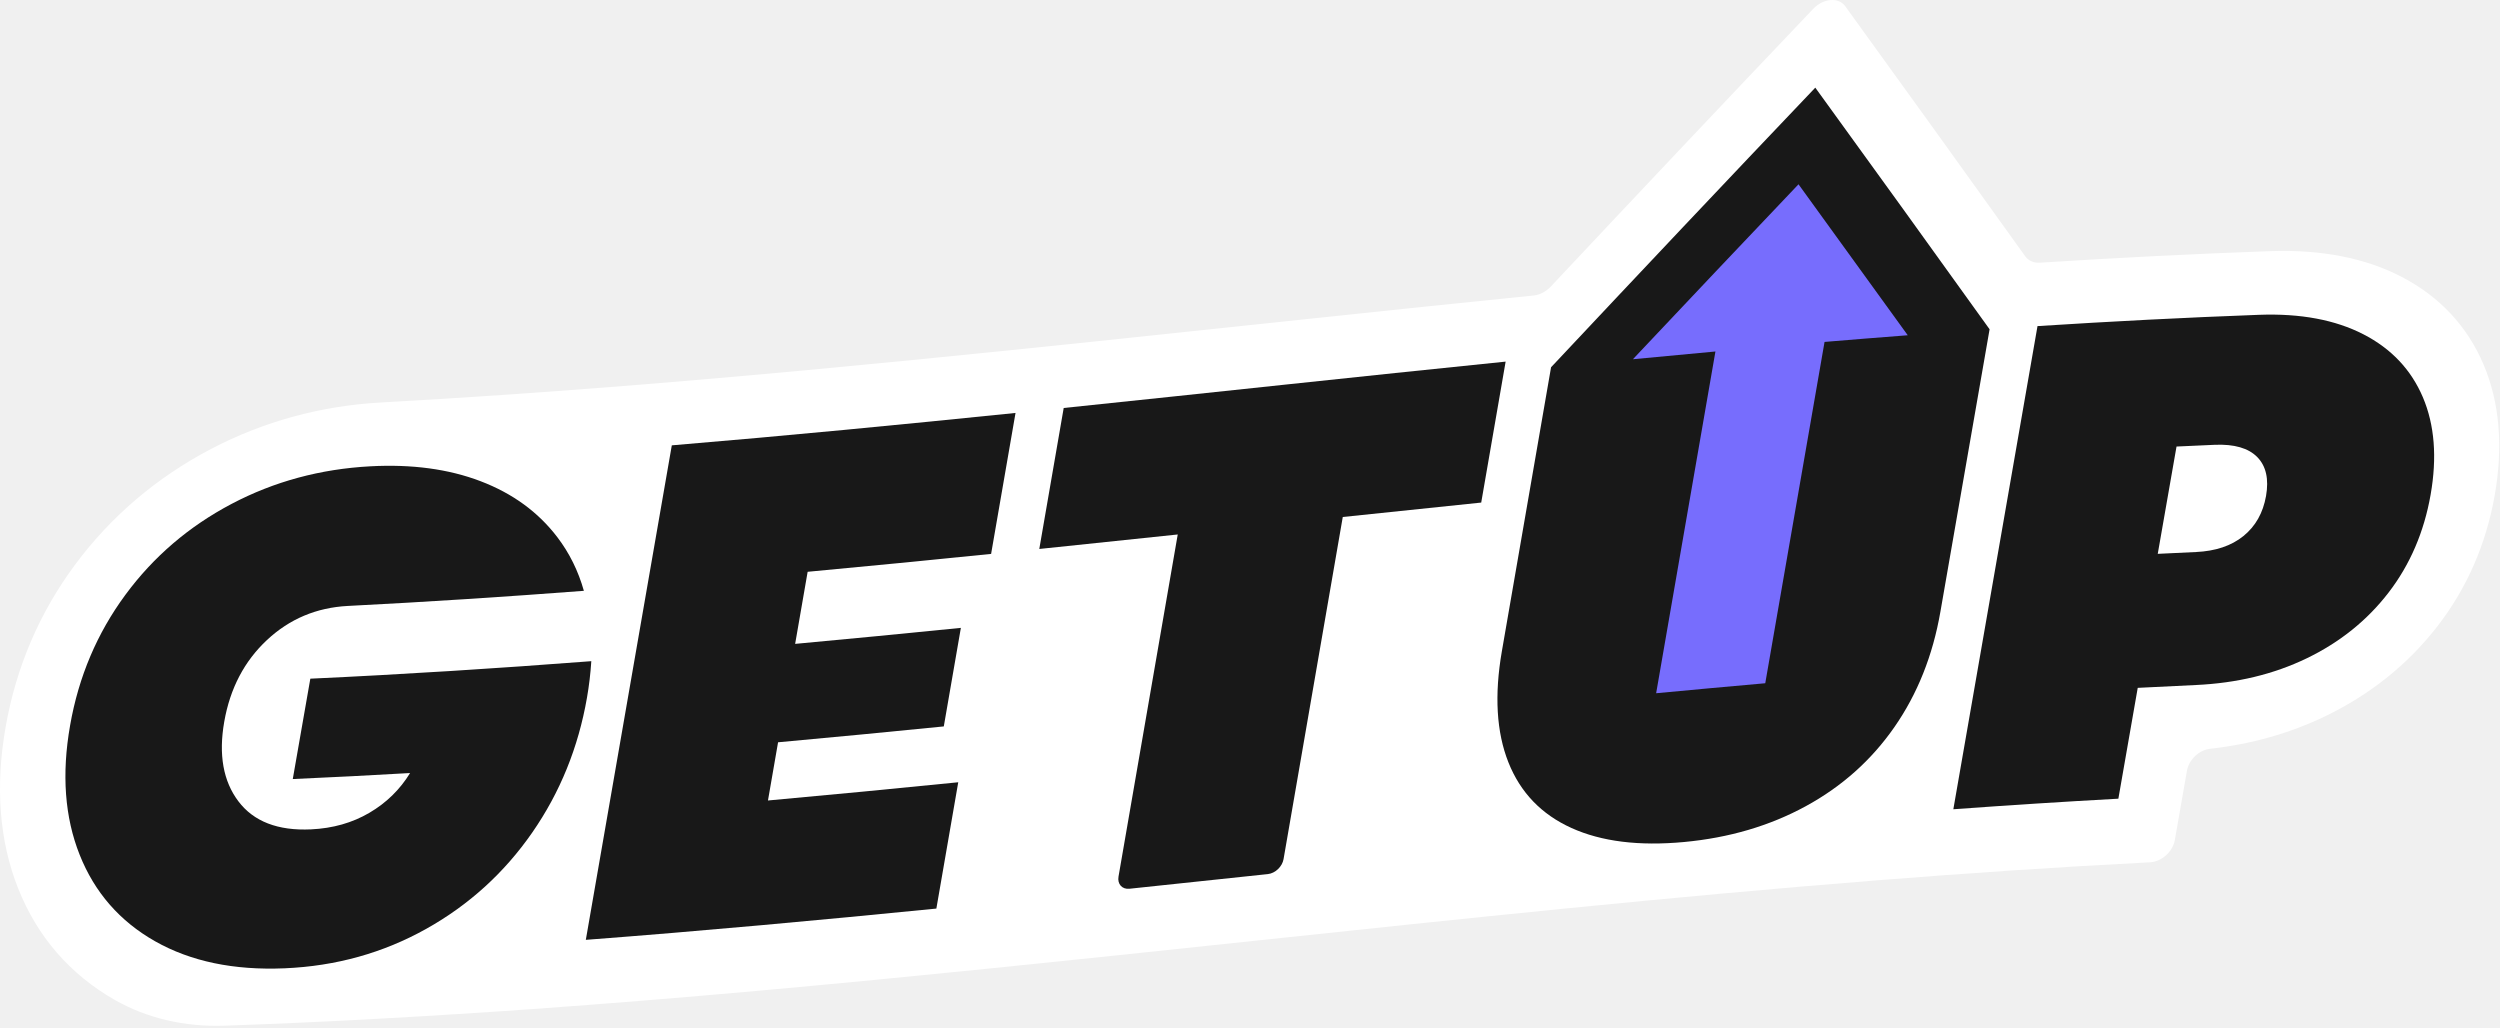
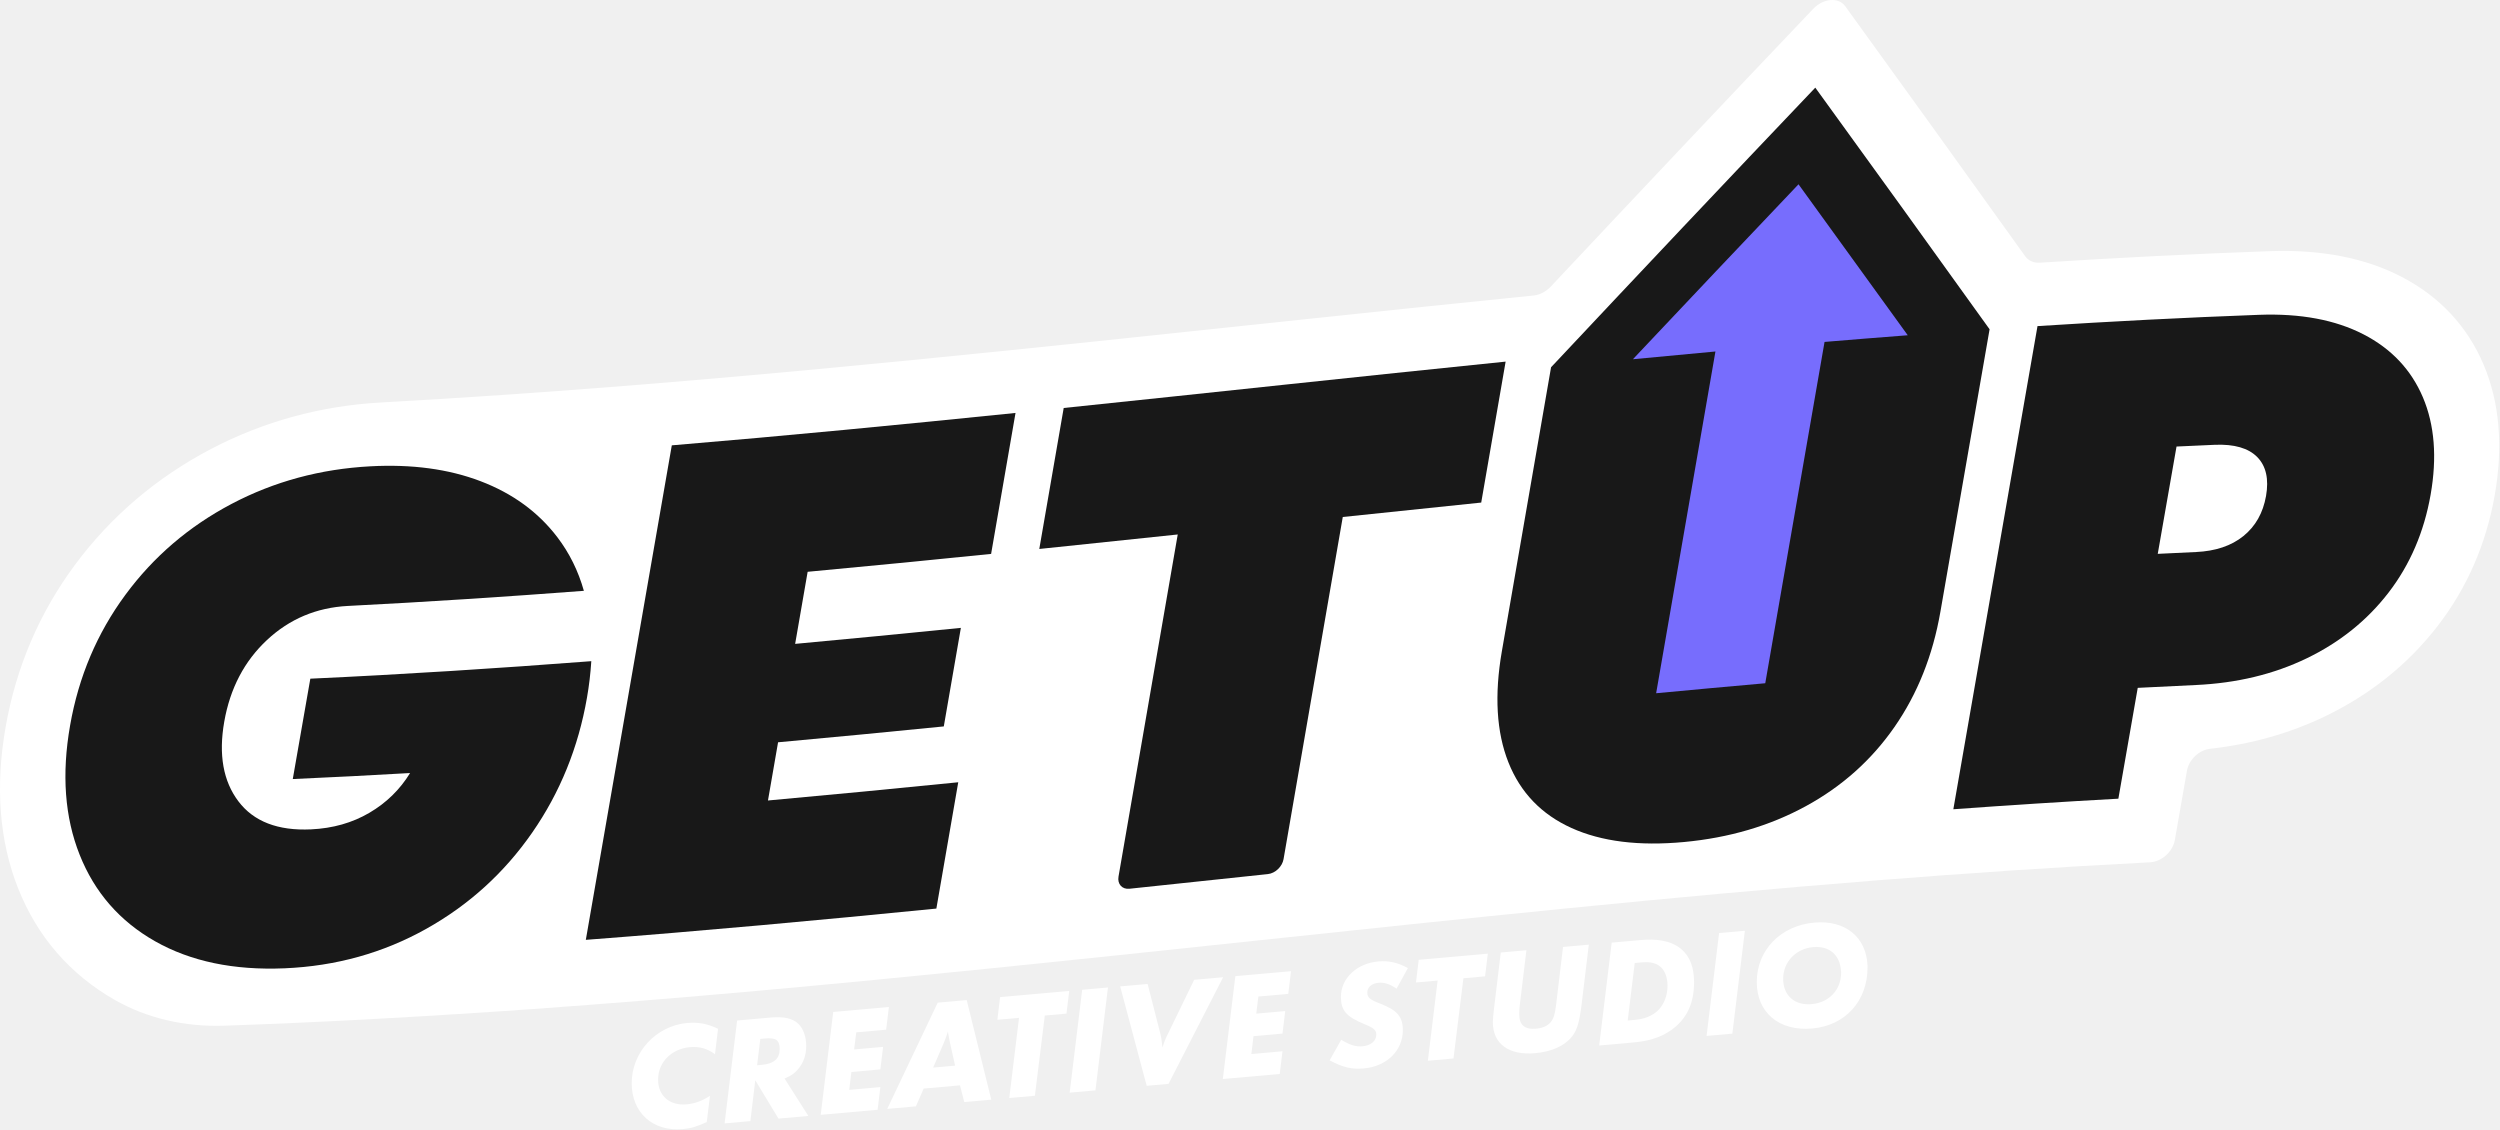
- <svg xmlns="http://www.w3.org/2000/svg" width="100%" height="100%" viewBox="0 0 1494 614" version="1.1" xml:space="preserve" style="fill-rule:evenodd;clip-rule:evenodd;stroke-linejoin:round;stroke-miterlimit:2;">
-   <g transform="matrix(1,0,0,1,-940.9348,-1878.108)">
-     <g>
-       <g transform="matrix(6.401154,0,0,6.401154,2425.19,2272.029)">
-         <path d="M0,-27.477C-1.518,-31.062 -4.096,-33.842 -7.672,-35.699C-11.032,-37.444 -15.157,-38.261 -19.921,-38.093C-27.09,-37.839 -34.258,-37.472 -41.427,-37.015C-42.001,-36.979 -42.503,-37.197 -42.802,-37.613C-48.403,-45.444 -54.004,-53.222 -59.605,-60.959C-60.23,-61.824 -61.649,-61.706 -62.597,-60.71C-70.758,-52.142 -78.92,-43.492 -87.081,-34.799C-87.531,-34.317 -88.123,-34.008 -88.698,-33.95C-102.473,-32.564 -116.249,-31.06 -130.024,-29.621C-132.525,-29.36 -135.026,-29.101 -137.526,-28.846C-149.722,-27.599 -161.918,-26.43 -174.114,-25.465C-181.481,-24.883 -188.847,-24.375 -196.214,-23.97C-196.226,-23.969 -196.238,-23.97 -196.249,-23.969C-201.896,-23.658 -207.254,-22.2 -212.183,-19.619C-217.237,-16.968 -221.505,-13.347 -224.869,-8.813C-228.183,-4.347 -230.36,0.727 -231.344,6.307C-232.328,11.888 -231.938,16.963 -230.187,21.381C-228.407,25.876 -225.371,29.403 -221.165,31.808C-218.173,33.514 -214.649,34.347 -210.905,34.217C-206.564,34.066 -202.224,33.873 -197.883,33.644C-193.578,33.416 -189.272,33.153 -184.967,32.859C-184.022,32.795 -183.078,32.729 -182.133,32.662C-167.932,31.651 -153.731,30.324 -139.531,28.882C-135.522,28.476 -131.512,28.059 -127.503,27.639C-123.194,27.187 -118.886,26.729 -114.577,26.272C-95.248,24.221 -75.918,22.175 -56.589,20.642C-48.111,19.969 -39.632,19.395 -31.153,18.963C-30.064,18.908 -29.024,17.974 -28.833,16.876C-28.457,14.725 -28.081,12.574 -27.705,10.423C-27.523,9.386 -26.58,8.481 -25.543,8.366C-21.721,7.939 -18.13,6.93 -14.835,5.347C-10.62,3.322 -7.08,0.495 -4.306,-3.09C-1.572,-6.623 0.22,-10.72 1.027,-15.292C1.831,-19.855 1.487,-23.955 0,-27.477" style="fill:white;fill-rule:nonzero;" />
-       </g>
-       <g transform="matrix(6.401154,0,0,6.401154,1405.91,2242.948)">
-         <path d="M0,12.302C5.157,11.833 10.314,11.336 15.472,10.821C16.003,7.755 16.534,4.688 17.066,1.621C11.909,2.139 6.751,2.64 1.594,3.115C1.983,0.872 2.372,-1.371 2.761,-3.614C8.471,-4.144 14.18,-4.705 19.889,-5.285C20.649,-9.671 21.409,-14.057 22.168,-18.444C11.472,-17.349 0.775,-16.312 -9.921,-15.42C-12.597,-0.022 -15.273,15.367 -17.948,30.746C-7.04,29.915 3.869,28.911 14.778,27.827C15.459,23.896 16.14,19.966 16.821,16.035C10.899,16.629 4.979,17.201 -0.943,17.736C-0.629,15.925 -0.314,14.113 0,12.302" style="fill:rgb(24,24,24);fill-rule:nonzero;" />
-       </g>
-       <g transform="matrix(6.401154,0,0,6.401154,1562.013,2297.72)">
-         <path d="M0,-14.302C4.309,-14.746 8.617,-15.199 12.925,-15.655C11.082,-5.008 9.239,5.639 7.396,16.285C7.276,16.983 7.732,17.491 8.418,17.419C12.727,16.965 17.036,16.508 21.344,16.05C22.031,15.977 22.684,15.353 22.804,14.655C24.647,4.007 26.49,-6.641 28.333,-17.287C32.642,-17.742 36.949,-18.193 41.258,-18.634C42.017,-23.021 42.777,-27.407 43.537,-31.793C29.784,-30.395 16.032,-28.891 2.279,-27.464C1.52,-23.076 0.76,-18.689 0,-14.302" style="fill:rgb(24,24,24);fill-rule:nonzero;" />
-       </g>
-       <g transform="matrix(6.401154,0,0,6.401154,2031.285,2231.852)">
-         <path d="M-25.532,-20.976L-30.124,5.529C-30.836,9.634 -30.632,13.093 -29.514,15.909C-28.396,18.724 -26.435,20.765 -23.631,22.035C-20.827,23.306 -17.323,23.739 -13.121,23.347C-8.917,22.955 -5.131,21.843 -1.76,20.007C1.611,18.172 4.373,15.711 6.523,12.615C8.675,9.52 10.106,5.933 10.816,1.848L15.408,-24.521C9.984,-32.085 4.56,-39.6 -0.864,-47.08C-9.087,-38.449 -17.309,-29.734 -25.532,-20.976" style="fill:rgb(24,24,24);" />
-       </g>
-       <g transform="matrix(6.401154,0,0,6.401154,2031.285,2231.852)">
-         <path d="M0,-23.341L-2.773,-7.378L-4.446,2.252L-5.535,8.524C-7.233,8.673 -8.931,8.826 -10.629,8.982C-12.327,9.137 -14.024,9.296 -15.722,9.457L-10.187,-22.448C-12.755,-22.213 -15.323,-21.972 -17.891,-21.725C-12.737,-27.195 -7.584,-32.642 -2.431,-38.058C0.968,-33.375 4.367,-28.678 7.767,-23.964C5.177,-23.766 2.589,-23.557 0,-23.341" style="fill:rgb(119,109,253);" />
-       </g>
-       <g transform="matrix(6.401154,0,0,6.401154,1126.387,2329.825)">
-         <path d="M0,-7.208C-0.546,-4.084 -1.093,-0.961 -1.639,2.162C2.011,2.001 5.662,1.813 9.313,1.601C8.369,3.142 7.105,4.381 5.511,5.315C3.918,6.249 2.104,6.766 0.066,6.86C-3.032,7.003 -5.293,6.124 -6.713,4.244C-8.135,2.365 -8.576,-0.116 -8.037,-3.19C-7.49,-6.307 -6.159,-8.846 -4.044,-10.821C-1.935,-12.788 0.577,-13.843 3.491,-13.998L3.494,-13.998C3.512,-13.999 3.53,-14 3.549,-14.001C10.878,-14.374 18.208,-14.853 25.537,-15.41C25.016,-17.265 24.19,-18.933 23.062,-20.415C21.271,-22.767 18.882,-24.505 15.891,-25.645C12.901,-26.786 9.472,-27.242 5.612,-27.035C0.943,-26.785 -3.378,-25.618 -7.352,-23.525C-11.326,-21.43 -14.633,-18.609 -17.268,-15.033C-19.906,-11.455 -21.627,-7.405 -22.426,-2.853C-23.228,1.698 -22.929,5.728 -21.535,9.233C-20.142,12.738 -17.79,15.442 -14.483,17.313C-11.176,19.184 -7.148,20.034 -2.393,19.831C2.403,19.625 6.803,18.393 10.805,16.156C14.808,13.921 18.108,10.915 20.712,7.165C23.316,3.413 25.021,-0.792 25.828,-5.437C26.024,-6.555 26.158,-7.691 26.232,-8.842C17.488,-8.172 8.744,-7.612 0,-7.208" style="fill:rgb(24,24,24);fill-rule:nonzero;" />
-       </g>
-       <g transform="matrix(6.401154,0,0,6.401154,2281.61,2228.597)">
-         <path d="M0,-4.71C-1.131,-3.796 -2.607,-3.301 -4.433,-3.218C-5.621,-3.164 -6.81,-3.108 -7.999,-3.048C-7.415,-6.388 -6.831,-9.728 -6.247,-13.066C-5.058,-13.123 -3.87,-13.177 -2.681,-13.228C-0.856,-13.305 0.468,-12.92 1.291,-12.082C2.115,-11.241 2.387,-10.03 2.11,-8.45C1.831,-6.869 1.129,-5.624 0,-4.71M16.755,-17.661C15.661,-20.235 13.807,-22.206 11.189,-23.55C8.572,-24.893 5.331,-25.506 1.468,-25.364C-5.43,-25.11 -12.327,-24.751 -19.225,-24.31C-21.844,-9.286 -24.464,5.749 -27.083,20.796C-21.948,20.423 -16.812,20.092 -11.676,19.81C-11.073,16.36 -10.47,12.911 -9.868,9.463C-8.064,9.368 -6.26,9.279 -4.456,9.198C-0.636,9.025 2.82,8.198 5.91,6.704C9.001,5.21 11.546,3.171 13.55,0.566C15.552,-2.037 16.86,-5.076 17.474,-8.564C18.087,-12.051 17.848,-15.084 16.755,-17.661" style="fill:rgb(24,24,24);fill-rule:nonzero;" />
-       </g>
-     </g>
+ <svg xmlns="http://www.w3.org/2000/svg" width="100%" height="100%" viewBox="0 0 1494 675" version="1.1" xml:space="preserve" style="fill-rule:evenodd;clip-rule:evenodd;stroke-linejoin:round;stroke-miterlimit:2;">
+   <path d="M1484.255,218.037c-9.717,-22.948 -26.219,-40.743 -49.11,-52.63c-21.508,-11.17 -47.913,-16.4 -78.408,-15.324c-45.89,1.626 -91.773,3.975 -137.663,6.9c-3.674,0.23 -6.888,-1.165 -8.802,-3.828c-35.853,-50.127 -71.706,-99.916 -107.559,-149.441c-4.001,-5.537 -13.084,-4.782 -19.152,1.594c-52.24,54.845 -104.486,110.215 -156.726,165.86c-2.881,3.085 -6.67,5.063 -10.351,5.435c-88.176,8.872 -176.358,18.499 -264.534,27.711c-16.009,1.671 -32.019,3.329 -48.021,4.961c-78.068,7.982 -156.137,15.465 -234.205,21.642c-47.157,3.725 -94.308,6.977 -141.465,9.57c-0.077,0.006 -0.154,0 -0.224,0.006c-36.147,1.991 -70.445,11.324 -101.996,27.845c-32.351,16.969 -59.672,40.148 -81.205,69.171c-21.213,28.588 -35.149,61.067 -41.447,96.785c-6.299,35.725 -3.802,68.211 7.406,96.491c11.394,28.773 30.828,51.35 57.751,66.745c19.152,10.92 41.71,16.253 65.676,15.42c27.787,-0.967 55.568,-2.202 83.356,-3.668c27.557,-1.459 55.12,-3.143 82.677,-5.025c6.049,-0.41 12.092,-0.832 18.141,-1.261c90.903,-6.472 181.806,-14.966 272.702,-24.196c25.662,-2.599 51.331,-5.268 76.993,-7.957c27.583,-2.893 55.159,-5.825 82.741,-8.75c123.728,-13.129 247.462,-26.226 371.19,-36.038c54.269,-4.308 108.544,-7.982 162.82,-10.748c6.971,-0.352 13.628,-6.331 14.851,-13.359c2.407,-13.769 4.814,-27.538 7.221,-41.307c1.165,-6.638 7.201,-12.431 13.839,-13.167c24.465,-2.733 47.452,-9.192 68.544,-19.325c26.981,-12.962 49.641,-31.058 67.398,-54.007c17.501,-22.615 28.972,-48.841 34.137,-78.107c5.147,-29.208 2.945,-55.453 -6.574,-77.998" style="fill:#fff;fill-rule:nonzero;" />
+   <path d="M464.975,443.587c33.011,-3.002 66.021,-6.184 99.039,-9.48c3.399,-19.626 6.798,-39.258 10.203,-58.891c-33.011,3.316 -66.028,6.523 -99.039,9.563c2.49,-14.358 4.98,-28.716 7.47,-43.073c36.551,-3.393 73.095,-6.984 109.639,-10.696c4.865,-28.075 9.73,-56.151 14.588,-84.233c-68.467,7.009 -136.94,13.647 -205.407,19.357c-17.129,98.565 -34.259,197.072 -51.382,295.516c69.824,-5.319 139.654,-11.746 209.484,-18.685c4.359,-25.163 8.718,-50.319 13.078,-75.482c-37.908,3.802 -75.802,7.464 -113.71,10.888c2.01,-11.592 4.026,-23.191 6.036,-34.784" style="fill:#181818;fill-rule:nonzero;" />
+   <path d="M621.078,328.063c27.583,-2.842 55.159,-5.742 82.735,-8.661c-11.797,68.153 -23.595,136.306 -35.392,204.453c-0.768,4.468 2.151,7.72 6.542,7.259c27.583,-2.906 55.165,-5.831 82.741,-8.763c4.398,-0.467 8.578,-4.462 9.346,-8.93c11.797,-68.159 23.595,-136.319 35.392,-204.466c27.583,-2.913 55.152,-5.799 82.735,-8.622c4.858,-28.082 9.723,-56.157 14.588,-84.233c-88.035,8.949 -176.064,18.576 -264.099,27.711c-4.858,28.088 -9.723,56.17 -14.588,84.252" style="fill:#181818;fill-rule:nonzero;" />
+   <path d="M926.916,219.473l-29.394,169.663c-4.558,26.277 -3.252,48.418 3.905,66.444c7.156,18.019 19.709,31.084 37.658,39.213c17.949,8.136 40.378,10.908 67.276,8.398c26.91,-2.509 51.145,-9.627 72.724,-21.38c21.578,-11.746 39.258,-27.499 53.021,-47.317c13.775,-19.812 22.935,-42.773 27.48,-68.921l29.394,-168.792c-34.72,-48.418 -69.44,-96.523 -104.16,-144.404c-52.637,55.248 -105.267,111.034 -157.904,167.096" style="fill:#181818;" />
+   <path d="M1090.35,204.335l-17.753,102.182l-10.706,61.642l-6.971,40.148c-10.869,0.954 -21.738,1.933 -32.607,2.932c-10.869,0.992 -21.732,2.01 -32.601,3.041l35.43,-204.229c-16.438,1.504 -32.876,3.047 -49.314,4.628c32.992,-35.014 65.977,-69.881 98.962,-104.55c21.758,29.977 43.515,60.043 65.279,90.218c-16.579,1.267 -33.145,2.605 -49.718,3.988" style="fill:#776dfd;" />
+   <path d="M185.452,405.577c-3.495,19.997 -6.996,39.988 -10.491,59.979c23.364,-1.031 46.735,-2.234 70.105,-3.591c-6.043,9.864 -14.134,17.795 -24.337,23.774c-10.197,5.979 -21.809,9.288 -34.854,9.89c-19.831,0.915 -34.304,-4.711 -43.393,-16.745c-9.102,-12.028 -11.925,-27.909 -8.475,-47.586c3.501,-19.952 12.021,-36.205 25.56,-48.847c13.5,-12.591 29.58,-19.344 48.233,-20.336l0.019,0c0.115,-0.006 0.23,-0.013 0.352,-0.019c46.914,-2.388 93.835,-5.454 140.749,-9.019c-3.335,-11.874 -8.622,-22.551 -15.843,-32.038c-11.464,-15.056 -26.757,-26.181 -45.903,-33.478c-19.139,-7.304 -41.089,-10.223 -65.797,-8.898c-29.887,1.6 -57.546,9.07 -82.985,22.468c-25.438,13.41 -46.607,31.468 -63.474,54.359c-16.886,22.903 -27.903,48.828 -33.017,77.966c-5.134,29.132 -3.22,54.928 5.703,77.364c8.917,22.436 23.972,39.745 45.141,51.721c21.169,11.977 46.952,17.418 77.39,16.118c30.7,-1.319 58.865,-9.205 84.482,-23.524c25.624,-14.307 46.748,-33.548 63.416,-57.553c16.669,-24.017 27.583,-50.934 32.748,-80.667c1.255,-7.156 2.112,-14.428 2.586,-21.796c-55.972,4.289 -111.943,7.873 -167.915,10.459" style="fill:#181818;fill-rule:nonzero;" />
+   <path d="M1340.675,320.34c-7.24,5.851 -16.688,9.019 -28.376,9.551c-7.605,0.346 -15.216,0.704 -22.827,1.088c3.738,-21.38 7.477,-42.76 11.215,-64.127c7.611,-0.365 15.216,-0.711 22.827,-1.037c11.682,-0.493 20.157,1.972 25.425,7.336c5.275,5.383 7.016,13.135 5.243,23.249c-1.786,10.12 -6.28,18.09 -13.506,23.94m107.251,-82.901c-7.003,-16.477 -18.871,-29.093 -35.629,-37.696c-16.752,-8.597 -37.498,-12.521 -62.226,-11.612c-44.155,1.626 -88.304,3.924 -132.459,6.747c-16.765,96.171 -33.536,192.412 -50.3,288.73c32.87,-2.388 65.746,-4.506 98.623,-6.312c3.86,-22.084 7.72,-44.162 11.573,-66.233c11.548,-0.608 23.095,-1.178 34.643,-1.696c24.452,-1.107 46.575,-6.401 66.354,-15.964c19.786,-9.563 36.077,-22.615 48.905,-39.29c12.815,-16.662 21.188,-36.115 25.118,-58.443c3.924,-22.321 2.394,-41.736 -4.602,-58.231" style="fill:#181818;fill-rule:nonzero;" />
+   <g>
+     <path d="M410.687,611.333c-18.598,1.656 -33.184,17.451 -33.184,35.957c0,17.686 12.581,29.055 30.54,27.456c4.649,-0.414 7.658,-1.229 14.313,-4.192l1.914,-15.669c-4.741,3.066 -9.208,4.649 -13.948,5.071c-10.119,0.901 -17.048,-5.046 -17.048,-14.8c0,-10.302 7.931,-18.392 19.145,-19.391c5.561,-0.495 10.393,0.898 14.86,4.238l1.823,-15.205c-6.473,-3.07 -11.851,-4.05 -18.415,-3.465Z" style="fill:#fff;fill-rule:nonzero;" />
+     <path d="M476.873,638.987c3.282,-3.757 4.923,-8.461 4.923,-13.931c0,-5.47 -1.732,-10.33 -4.649,-13.169c-3.464,-3.338 -8.57,-4.524 -16.866,-3.785l-19.783,1.762l-7.476,61.473l15.407,-1.372l2.917,-24.419l13.857,22.925l17.868,-1.591l-14.222,-22.345c4.194,-1.832 5.835,-2.981 8.023,-5.546Zm-19.6,-18.402c6.473,-0.576 8.661,1.052 8.661,6.34c0,5.743 -3.373,8.779 -10.757,9.436l-2.735,0.244l1.914,-15.76l2.917,-0.26Z" style="fill:#fff;fill-rule:nonzero;" />
+     <path d="M497.932,604.748l-7.476,61.473l34.005,-3.029l1.641,-13.547l-18.598,1.656l1.276,-10.689l17.321,-1.543l1.641,-13.456l-17.321,1.543l1.276,-10.233l17.868,-1.591l1.641,-13.547l-33.275,2.964Z" style="fill:#fff;fill-rule:nonzero;" />
+     <path d="M573.69,648.597l2.553,9.983l16.136,-1.437l-14.678,-59.5l-17.321,1.543l-30.176,63.495l17.139,-1.526l4.649,-10.625l21.697,-1.932Zm-9.937,-24.732c0.912,-2.178 1.732,-4.166 2.735,-7.446c0.091,0.995 0.273,1.708 0.365,2.155c0.273,1.799 0.365,2.338 1.367,6.898l2.553,11.351l-13.128,1.169l6.108,-14.128Z" style="fill:#fff;fill-rule:nonzero;" />
+     <path d="M637.323,605.734l1.641,-13.547l-41.298,3.678l-1.641,13.547l12.945,-1.153l-5.835,47.925l15.316,-1.364l5.926,-47.934l12.945,-1.153Z" style="fill:#fff;fill-rule:nonzero;" />
+     <path d="M646.713,591.496l-7.476,61.473l15.407,-1.372l7.476,-61.473l-15.407,1.372Z" style="fill:#fff;fill-rule:nonzero;" />
+     <path d="M713.629,585.537l-15.498,31.921c-1.459,2.865 -2.461,5.324 -3.464,8.605c-0.456,-4.882 -0.729,-6.408 -1.914,-10.952l-6.929,-27.097l-16.41,1.462l15.863,59.394l13.037,-1.161l32.637,-63.714l-17.321,1.543Z" style="fill:#fff;fill-rule:nonzero;" />
+     <path d="M738.243,583.344l-7.476,61.473l34.005,-3.029l1.641,-13.547l-18.598,1.656l1.276,-10.689l17.321,-1.543l1.641,-13.456l-17.321,1.543l1.276,-10.233l17.868,-1.591l1.641,-13.547l-33.275,2.964Z" style="fill:#fff;fill-rule:nonzero;" />
+     <path d="M823.665,574.551c-12.854,1.145 -22.335,10.103 -22.335,21.134c0,8.205 3.191,11.841 14.039,16.344c5.743,2.315 7.111,3.651 7.111,6.295c0,3.738 -3.282,6.492 -8.114,6.922c-4.194,0.374 -7.384,-0.619 -12.854,-3.869l-6.929,12.286c8.114,4.291 13.219,5.478 20.512,4.828c13.584,-1.21 23.247,-10.64 23.247,-22.856c0,-8.023 -3.464,-11.999 -13.492,-15.846c-6.199,-2.365 -7.749,-3.686 -7.749,-6.603c0,-3.282 2.644,-5.523 6.837,-5.897c3.282,-0.292 6.564,0.783 10.666,3.517l6.746,-12.27c-5.926,-3.301 -11.487,-4.538 -17.686,-3.986Z" style="fill:#fff;fill-rule:nonzero;" />
+     <path d="M887.48,583.454l1.641,-13.547l-41.298,3.678l-1.641,13.547l12.945,-1.153l-5.835,47.925l15.316,-1.364l5.926,-47.934l12.945,-1.153Z" style="fill:#fff;fill-rule:nonzero;" />
+     <path d="M934.066,565.904l-4.194,35.016c-0.729,5.535 -1.367,7.688 -3.282,10.047c-1.823,2.168 -4.832,3.439 -8.661,3.78c-6.746,0.601 -10.028,-2.206 -10.028,-8.588c0,-1.55 0.091,-3.29 0.273,-5.13l4.011,-33.177l-15.316,1.364l-4.011,33.177c-0.456,3.778 -0.729,6.629 -0.729,8.452c0,13.037 9.572,19.933 25.344,18.528c8.934,-0.796 16.227,-3.816 20.786,-8.597c3.92,-4.087 5.47,-8.874 6.929,-20.673l4.285,-35.571l-15.407,1.372Z" style="fill:#fff;fill-rule:nonzero;" />
+     <path d="M955.672,624.786l20.056,-1.786c6.199,-0.552 17.23,-1.808 26.438,-10.195c5.379,-4.946 10.21,-12.579 10.21,-25.797c0,-8.843 -2.461,-15.461 -7.658,-19.83c-6.564,-5.523 -15.772,-6.162 -24.341,-5.399l-17.23,1.535l-7.476,61.473Zm25.435,-49.671c3.373,-0.3 7.749,-0.234 11.031,2.482c2.644,2.226 4.376,6.174 4.376,11.553c0,5.743 -2.097,11.035 -5.47,14.435c-1.55,1.597 -5.743,5.161 -13.675,5.867l-4.649,0.414l4.194,-34.378l4.194,-0.374Z" style="fill:#fff;fill-rule:nonzero;" />
+     <path d="M1027.328,557.597l-7.476,61.473l15.407,-1.372l7.476,-61.473l-15.407,1.372Z" style="fill:#fff;fill-rule:nonzero;" />
+     <path d="M1084.215,551.346c-20.147,1.794 -34.369,16.462 -34.369,35.516c0,18.324 13.401,29.529 33.184,27.767c19.692,-1.754 33.002,-16.432 33.002,-36.397l0,-1.185c-0.729,-17.165 -13.401,-27.341 -31.817,-25.701Zm16.045,29.932c0,10.21 -7.202,17.872 -17.595,18.797c-10.21,0.909 -17.048,-5.137 -17.048,-15.165c0,-10.028 7.567,-17.995 17.96,-18.921c9.572,-0.853 16.045,4.679 16.592,14.203c0.091,0.357 0.091,0.721 0.091,1.086Z" style="fill:#fff;fill-rule:nonzero;" />
  </g>
</svg>
